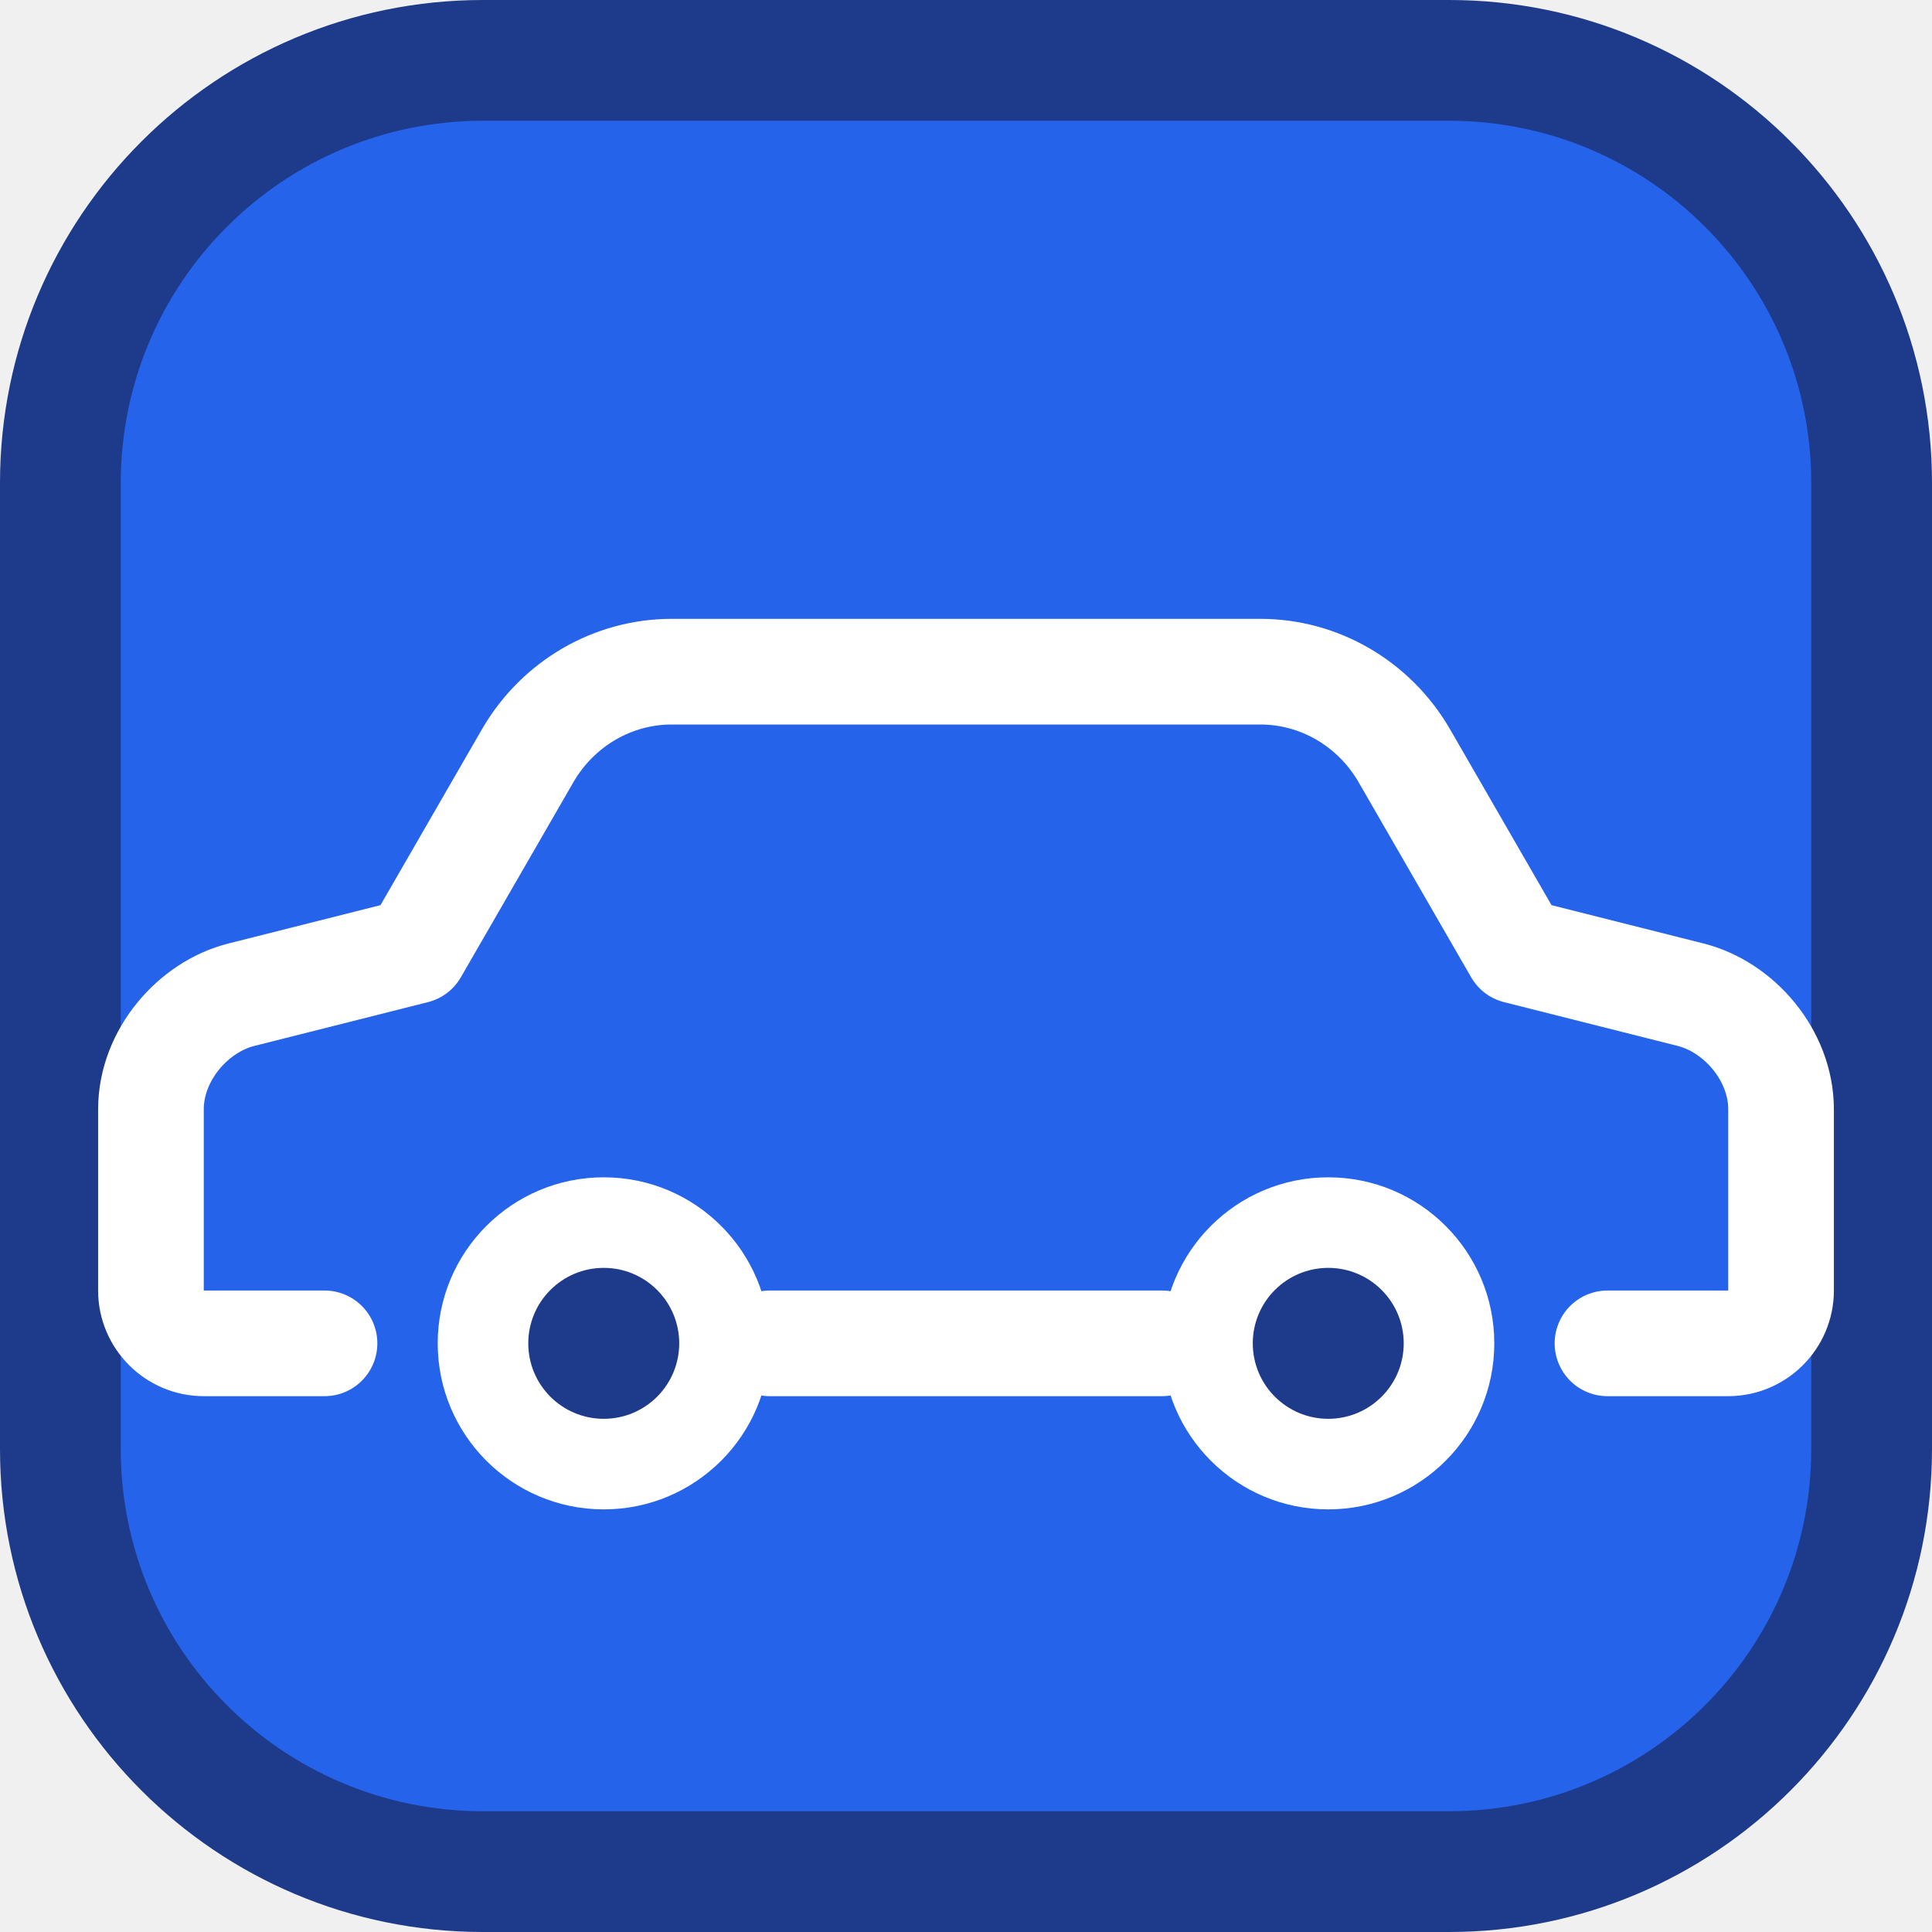
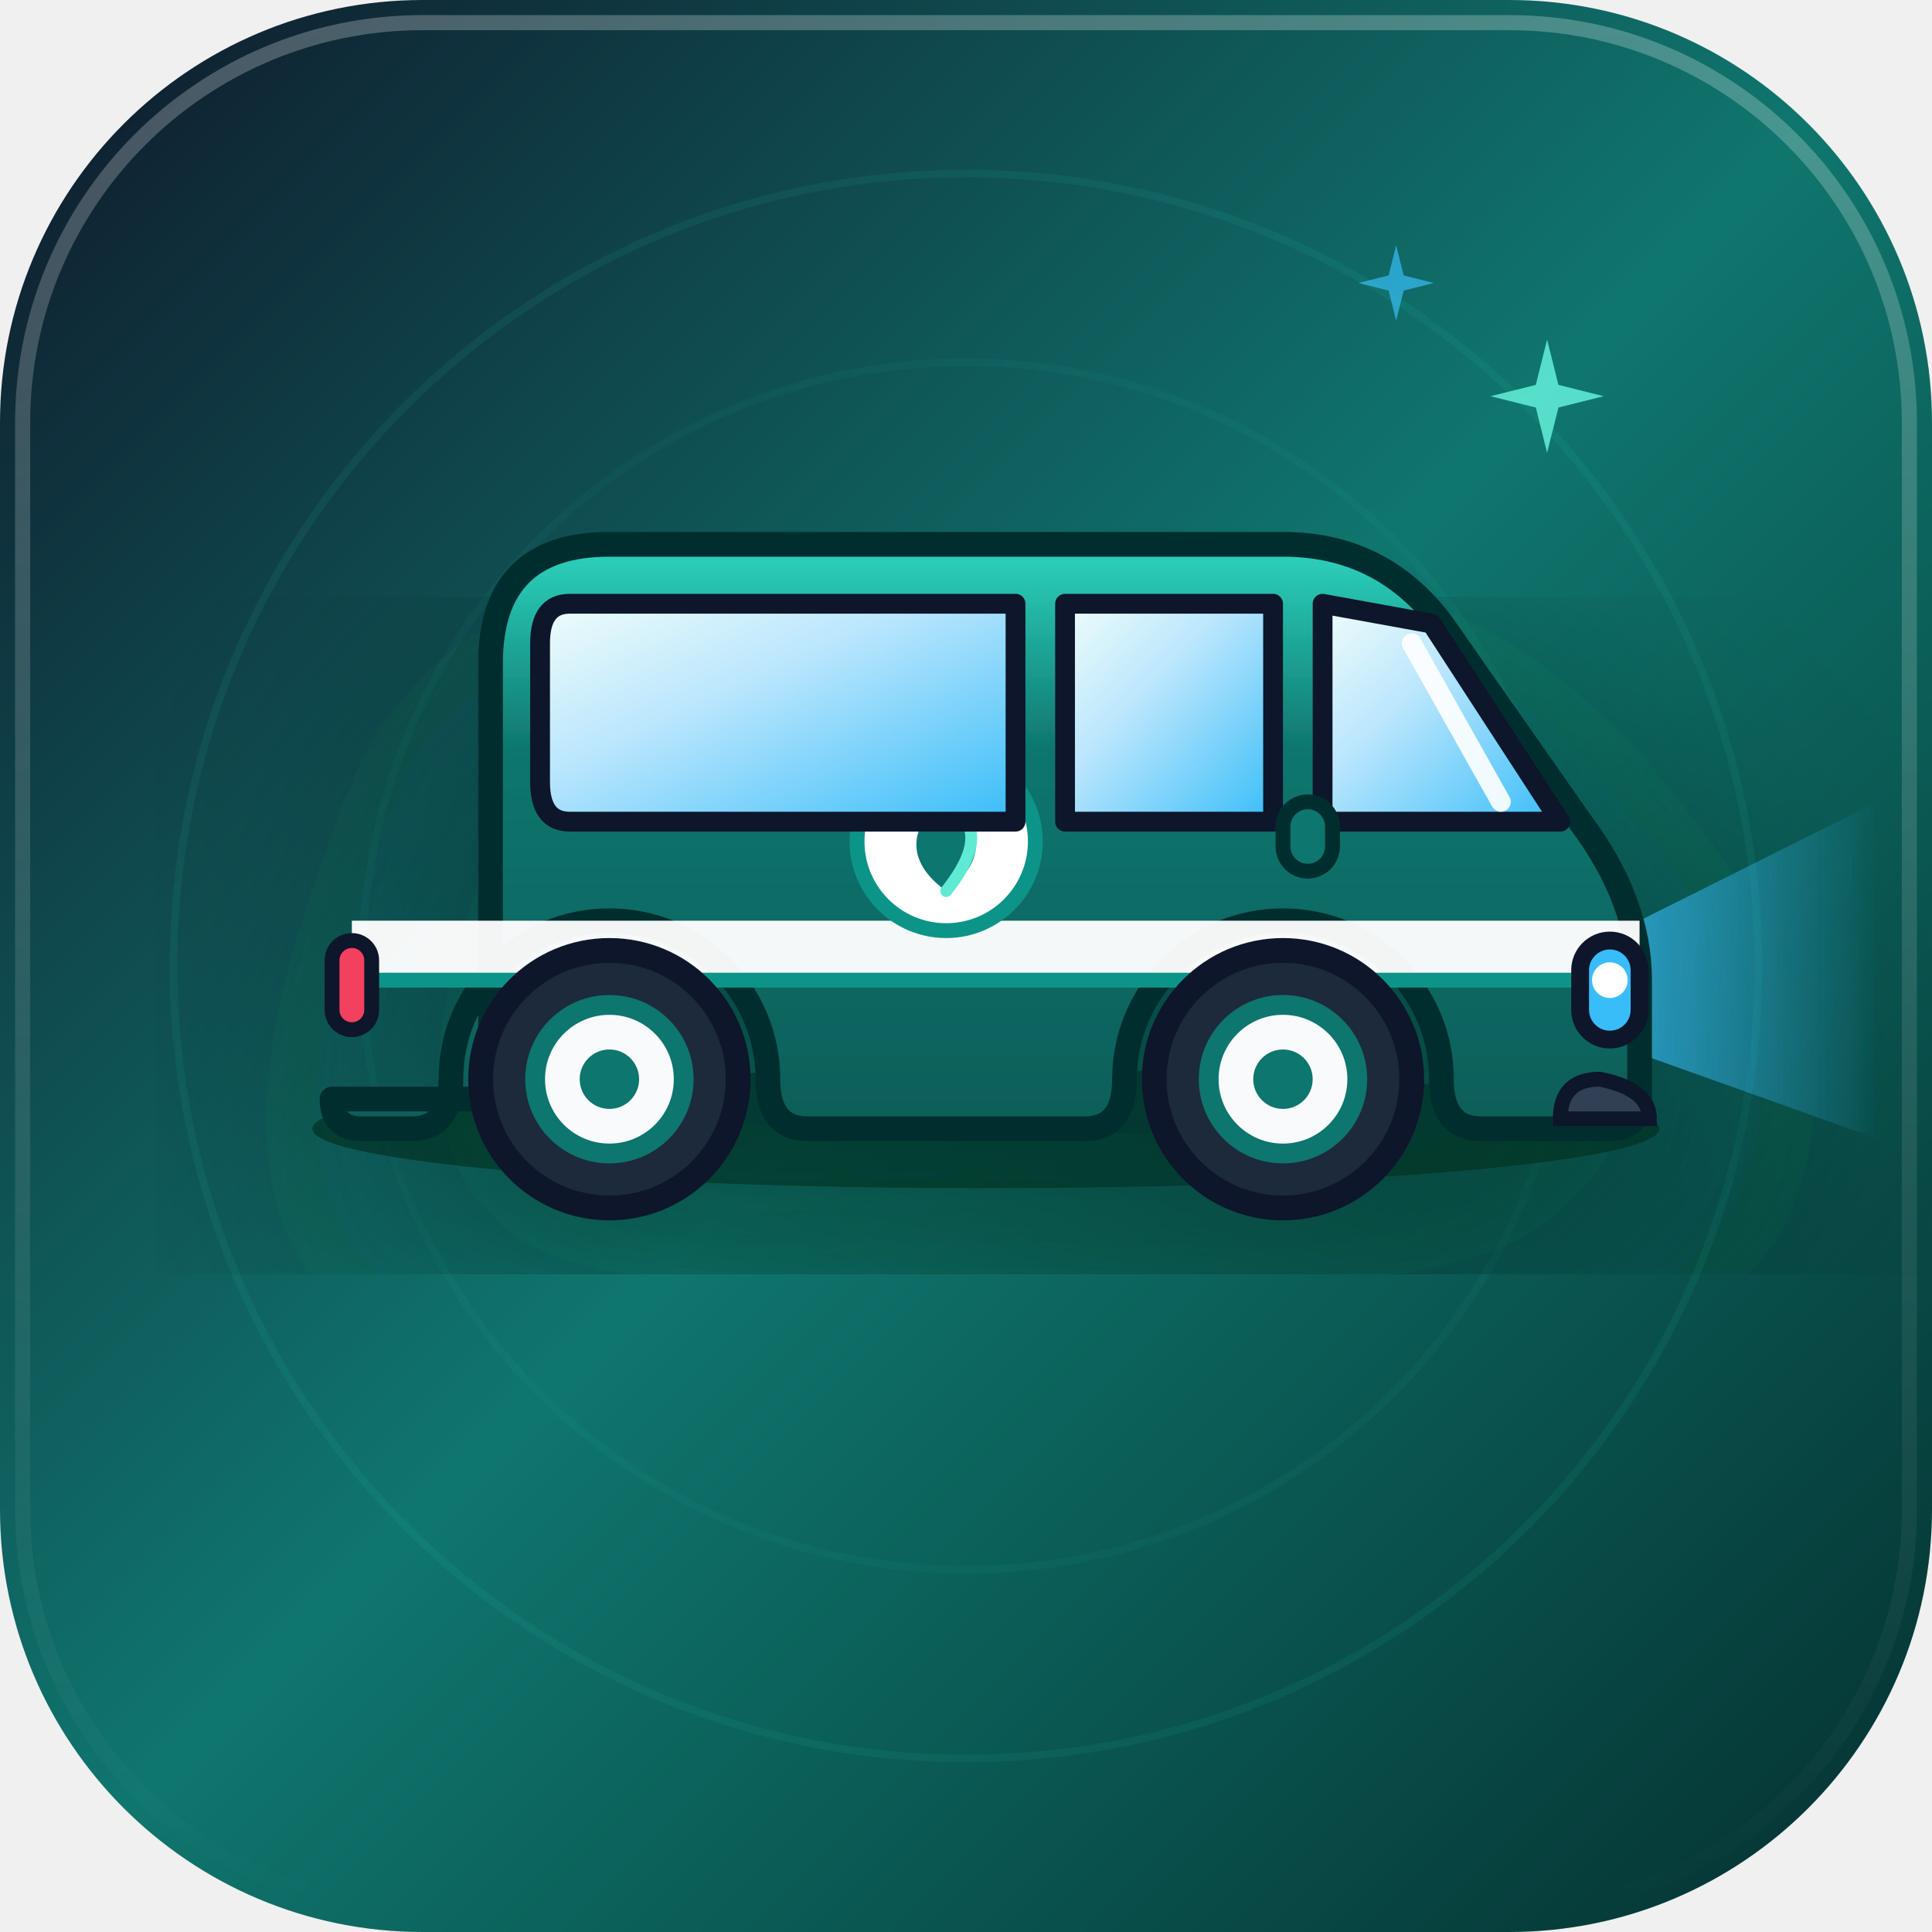
- <svg xmlns="http://www.w3.org/2000/svg" viewBox="0 0 512 512" fill="none">
-   <rect width="512" height="512" rx="128" fill="#1e3a8a" />
-   <rect x="32" y="32" width="448" height="448" rx="96" fill="#2563eb" />
-   <path d="M394 336H426C433.7 336 440 329.7 440 322V274C440 259.6 428.8 246.8 416 243.6L370 232L340 180C332 166.4 317.6 158 302 158H146C130.4 158 116 166.4 108 180L78 232L32 243.6C19.2 246.8 8 259.6 8 274V322C8 329.7 14.3 336 22 336H54" stroke="#ffffff" stroke-width="28" stroke-linecap="round" stroke-linejoin="round" transform="translate(32, 20)" />
-   <circle cx="160" cy="356" r="44" fill="#ffffff" />
-   <circle cx="160" cy="356" r="20" fill="#1e3a8a" />
-   <circle cx="352" cy="356" r="44" fill="#ffffff" />
-   <circle cx="352" cy="356" r="20" fill="#1e3a8a" />
-   <path d="M204 356H308" stroke="#ffffff" stroke-width="28" stroke-linecap="round" />
+ <svg xmlns="http://www.w3.org/2000/svg" viewBox="0 0 512 512" width="512" height="512" fill="none">
+   <defs>
+     <linearGradient id="bg-grad" x1="0%" y1="0%" x2="100%" y2="100%">
+       <stop offset="0%" stop-color="#0f172a" />
+       <stop offset="50%" stop-color="#0f766e" />
+       <stop offset="100%" stop-color="#042f2e" />
+     </linearGradient>
+     <linearGradient id="highlight-grad" x1="0%" y1="0%" x2="0%" y2="100%">
+       <stop offset="0%" stop-color="#ffffff" stop-opacity="0.25" />
+       <stop offset="100%" stop-color="#ffffff" stop-opacity="0.0" />
+     </linearGradient>
+     <linearGradient id="van-body-grad" x1="0%" y1="0%" x2="0%" y2="100%">
+       <stop offset="0%" stop-color="#2dd4bf" />
+       <stop offset="35%" stop-color="#0f766e" />
+       <stop offset="100%" stop-color="#115e59" />
+     </linearGradient>
+     <linearGradient id="van-glass-grad" x1="0%" y1="0%" x2="100%" y2="100%">
+       <stop offset="0%" stop-color="#f0fdfa" />
+       <stop offset="40%" stop-color="#bae6fd" />
+       <stop offset="100%" stop-color="#38bdf8" />
+     </linearGradient>
+     <linearGradient id="beam-grad" x1="0%" y1="0%" x2="100%" y2="0%">
+       <stop offset="0%" stop-color="#38bdf8" stop-opacity="0.7" />
+       <stop offset="100%" stop-color="#38bdf8" stop-opacity="0" />
+     </linearGradient>
+     <filter id="shadow" x="-10%" y="-10%" width="120%" height="120%">
+       <feDropShadow dx="0" dy="12" stdDeviation="16" flood-color="#022c22" flood-opacity="0.5" />
+     </filter>
+   </defs>
+   <rect width="512" height="512" rx="112" fill="url(#bg-grad)" />
+   <rect x="6" y="6" width="500" height="500" rx="106" fill="none" stroke="url(#highlight-grad)" stroke-width="4" />
+   <circle cx="256" cy="256" r="210" fill="none" stroke="#2dd4bf" stroke-opacity="0.08" stroke-width="2" />
+   <circle cx="256" cy="256" r="160" fill="none" stroke="#2dd4bf" stroke-opacity="0.05" stroke-width="2" />
+   <g transform="translate(46, 76) scale(2.625)" filter="url(#shadow)">
+     <polygon points="144,66 172,52 172,86 144,76" fill="url(#beam-grad)" />
+     <ellipse cx="82" cy="85" rx="68" ry="6" fill="#022c22" opacity="0.6" />
+     <path d="M 32 82               L 32 38               Q 32 26 44 26               L 112 26               Q 122 26 128 34               L 142 54               Q 148 62 148 70               L 148 82               Q 148 85 145 85               L 132 85               Q 128 85 128 80               A 16 16 0 0 0 96 80               Q 96 85 92 85               L 64 85               Q 60 85 60 80               A 16 16 0 0 0 28 80               Q 28 85 24 85               L 19 85               Q 16 85 16 82               Z" fill="url(#van-body-grad)" stroke="#042f2e" stroke-width="2.5" stroke-linejoin="round" />
+     <path d="M 18 64 L 148 64 L 148 70 L 18 70 Z" fill="#ffffff" opacity="0.95" />
+     <path d="M 18 70 L 148 70" stroke="#0d9488" stroke-width="1.5" />
+     <g transform="translate(68, 46)">
+       <circle cx="10" cy="10" r="9" fill="#ffffff" stroke="#0d9488" stroke-width="1.5" />
+       <path d="M 10 15 C 6.5 12.5 5.5 9 10 5.5 C 14.5 9 13.5 12.5 10 15 Z" fill="#0f766e" />
+       <path d="M 10 15 C 12 12.5 14 9 11 6.8" stroke="#5eead4" stroke-width="1.2" stroke-linecap="round" />
+     </g>
+     <path d="M 116 32 L 127 34 L 140 54 L 116 54 Z" fill="url(#van-glass-grad)" stroke="#0f172a" stroke-width="2" stroke-linejoin="round" />
+     <path d="M 125 36 L 134 52" stroke="#ffffff" stroke-width="2" stroke-linecap="round" opacity="0.9" />
+     <path d="M 90 32 L 111 32 L 111 54 L 90 54 Z" fill="url(#van-glass-grad)" stroke="#0f172a" stroke-width="2" stroke-linejoin="round" />
+     <path d="M 40 32 L 85 32 L 85 54 L 40 54 Q 37 54 37 50 L 37 36 Q 37 32 40 32 Z" fill="url(#van-glass-grad)" stroke="#0f172a" stroke-width="2" stroke-linejoin="round" />
+     <rect x="112" y="52" width="5" height="7" rx="2.5" fill="#0f766e" stroke="#042f2e" stroke-width="1.5" />
+     <rect x="142" y="66" width="6" height="10" rx="3" fill="#38bdf8" stroke="#0f172a" stroke-width="1.8" />
+     <circle cx="145" cy="70" r="1.8" fill="#ffffff" />
+     <rect x="16" y="66" width="4" height="9" rx="2" fill="#f43f5e" stroke="#0f172a" stroke-width="1.5" />
+     <path d="M 144 80 Q 149 81 149 84 L 140 84 Q 140 80 144 80 Z" fill="#334155" stroke="#0f172a" stroke-width="1.5" />
+     <g transform="translate(44, 80)">
+       <circle cx="0" cy="0" r="13" fill="#1e293b" stroke="#0f172a" stroke-width="2.5" />
+       <circle cx="0" cy="0" r="7.5" fill="#f8fafc" stroke="#0f766e" stroke-width="2" />
+       <circle cx="0" cy="0" r="3" fill="#0f766e" />
+     </g>
+     <g transform="translate(112, 80)">
+       <circle cx="0" cy="0" r="13" fill="#1e293b" stroke="#0f172a" stroke-width="2.5" />
+       <circle cx="0" cy="0" r="7.5" fill="#f8fafc" stroke="#0f766e" stroke-width="2" />
+       <circle cx="0" cy="0" r="3" fill="#0f766e" />
+     </g>
+   </g>
+   <path d="M 410 90 L 413 102 L 425 105 L 413 108 L 410 120 L 407 108 L 395 105 L 407 102 Z" fill="#5eead4" opacity="0.9" />
+   <path d="M 370 65 L 372 73 L 380 75 L 372 77 L 370 85 L 368 77 L 360 75 L 368 73 Z" fill="#38bdf8" opacity="0.7" />
</svg>
